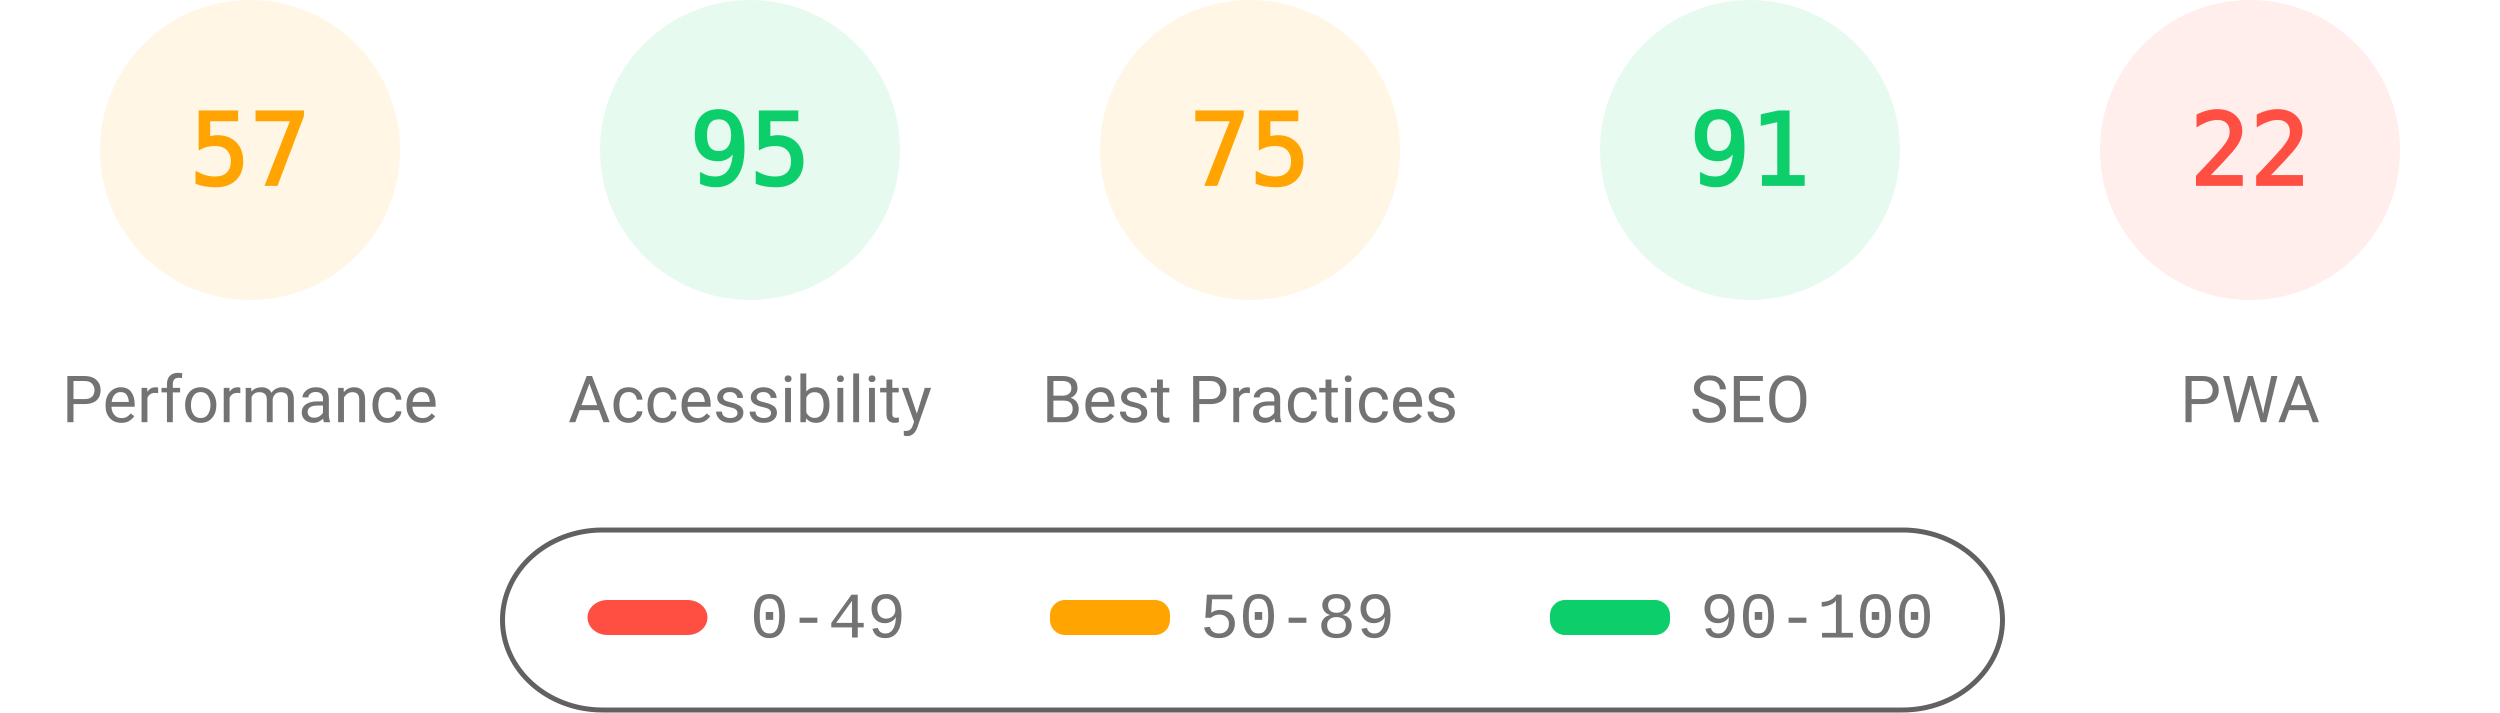
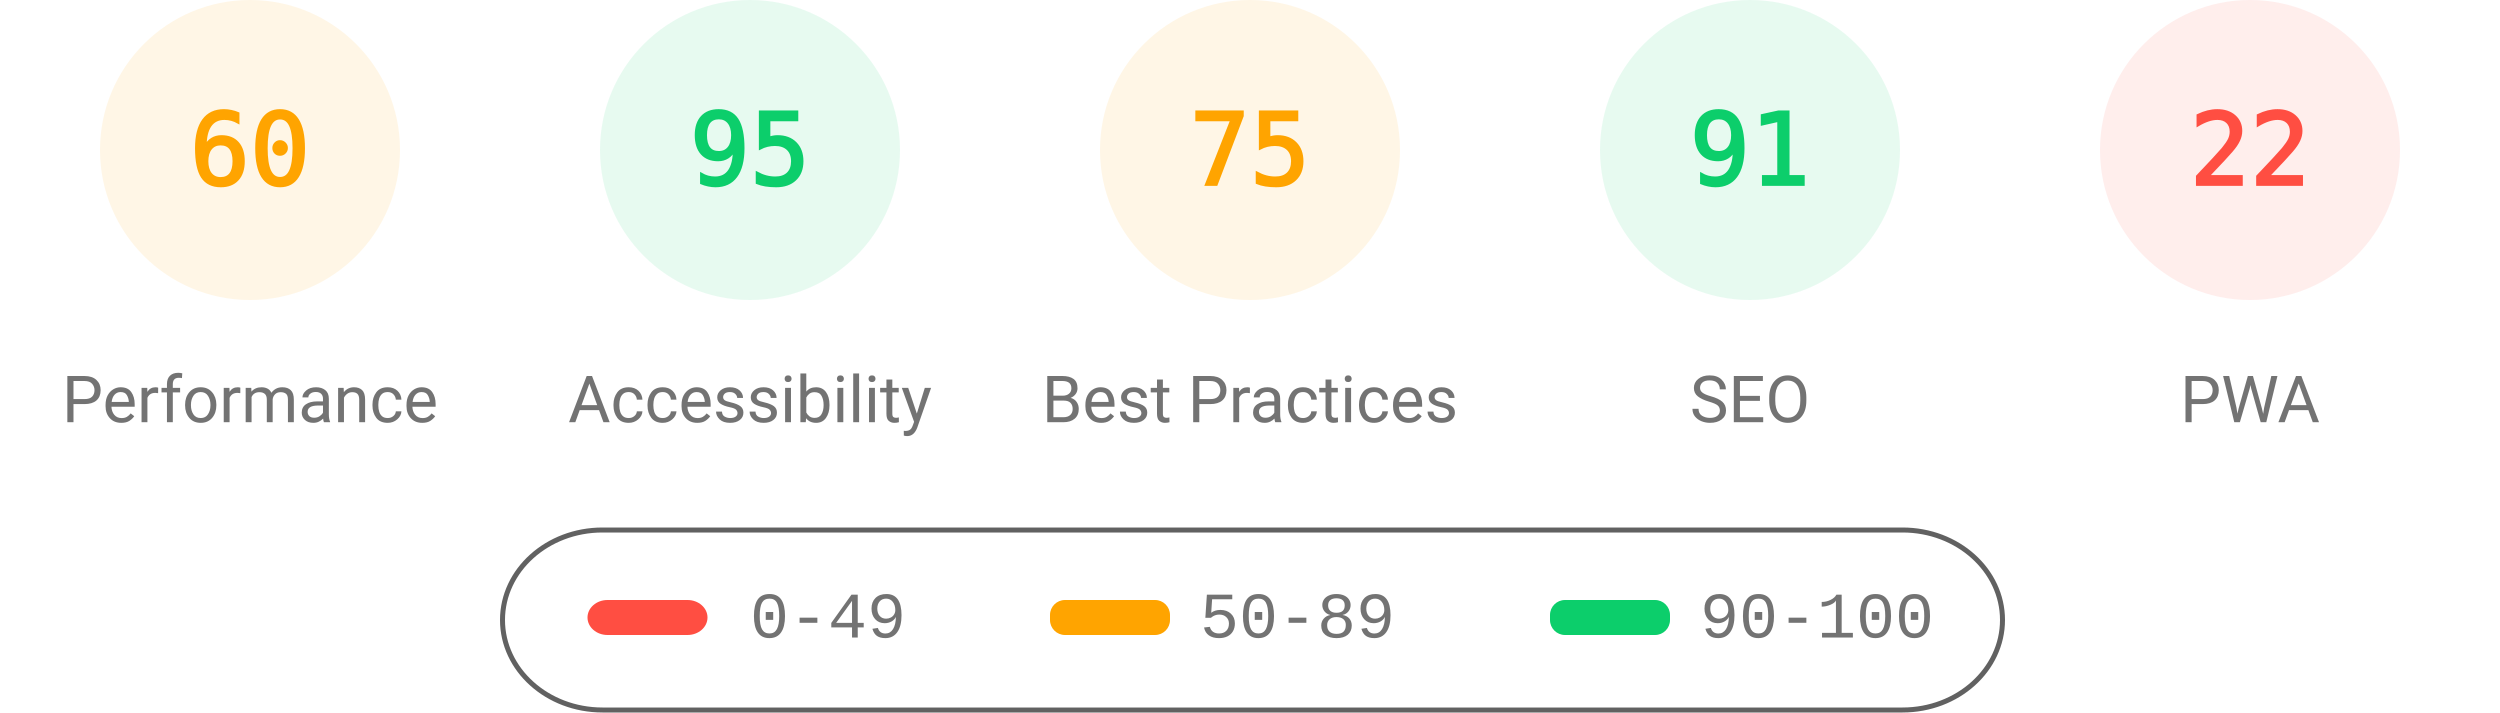
<svg xmlns="http://www.w3.org/2000/svg" fill="none" width="1000" height="285">
  <style>.gauge-base{opacity:.1}.gauge-arc{fill:none;animation-delay:250ms;stroke-linecap:round;transform:rotate(-90deg);transform-origin:100px 60px;animation:load-gauge 1s ease forwards}.guage-text{font-size:40px;font-family:monospace;text-align:center}.guage-red{color:#ff4e42;fill:#ff4e42;stroke:#ff4e42}.guage-orange{color:#ffa400;fill:#ffa400;stroke:#ffa400}.guage-green{color:#0cce6b;fill:#0cce6b;stroke:#0cce6b}.guage-undefined{color:#5c5c5c;fill:#5c5c5c;stroke:#5c5c5c}.guage-title{color:#737373;fill:#737373;stroke:none;font-size:26px;line-height:26px;font-family:Roboto,Halvetica,Arial,sans-serif}@keyframes load-gauge{from{stroke-dasharray:0 352.858}}</style>
  <svg class="guage-div guage-perf guage-orange" viewBox="0 0 200 200" width="200" height="200">
    <circle class="gauge-base" r="56" cx="100" cy="60" stroke-width="8" />
-     <circle class="gauge-arc guage-arc-1" r="56" cx="100" cy="60" stroke-width="8" style="stroke-dasharray:200.559,351.858" />
-     <text class="guage-text" x="100" y="60" alignment-baseline="central" dominant-baseline="central" text-anchor="middle">57</text>
+     <circle class="gauge-arc guage-arc-1" r="56" cx="100" cy="60" stroke-width="8" style="stroke-dasharray:211.115,351.858" />
+     <text class="guage-text" x="100" y="60" alignment-baseline="central" dominant-baseline="central" text-anchor="middle">60</text>
    <text class="guage-title" x="100" y="160" alignment-baseline="central" dominant-baseline="central" text-anchor="middle">Performance</text>
  </svg>
  <svg class="guage-div guage-acc guage-green" viewBox="0 0 200 200" width="200" height="200" x="200">
    <circle class="gauge-base" r="56" cx="100" cy="60" stroke-width="8" />
    <circle class="gauge-arc guage-arc-2" r="56" cx="100" cy="60" stroke-width="8" style="stroke-dasharray:334.265,351.858" />
    <text class="guage-text" x="100" y="60" alignment-baseline="central" dominant-baseline="central" text-anchor="middle">95</text>
    <text class="guage-title" x="100" y="160" alignment-baseline="central" dominant-baseline="central" text-anchor="middle">Accessibility</text>
  </svg>
  <svg class="guage-div guage-best guage-orange" viewBox="0 0 200 200" width="200" height="200" x="400">
    <circle class="gauge-base" r="56" cx="100" cy="60" stroke-width="8" />
    <circle class="gauge-arc guage-arc-3" r="56" cx="100" cy="60" stroke-width="8" style="stroke-dasharray:263.893,351.858" />
    <text class="guage-text" x="100" y="60" alignment-baseline="central" dominant-baseline="central" text-anchor="middle">75</text>
    <text class="guage-title" x="100" y="160" alignment-baseline="central" dominant-baseline="central" text-anchor="middle">Best Practices</text>
  </svg>
  <svg class="guage-div guage-seo guage-green" viewBox="0 0 200 200" width="200" height="200" x="600">
    <circle class="gauge-base" r="56" cx="100" cy="60" stroke-width="8" />
    <circle class="gauge-arc guage-arc-4" r="56" cx="100" cy="60" stroke-width="8" style="stroke-dasharray:320.191,351.858" />
    <text class="guage-text" x="100" y="60" alignment-baseline="central" dominant-baseline="central" text-anchor="middle">91</text>
    <text class="guage-title" x="100" y="160" alignment-baseline="central" dominant-baseline="central" text-anchor="middle">SEO</text>
  </svg>
  <svg class="guage-div guage-pwa guage-red" viewBox="0 0 200 200" width="200" height="200" x="800">
    <circle class="gauge-base" r="56" cx="100" cy="60" stroke-width="8" />
    <circle class="gauge-arc guage-arc-4" r="56" cx="100" cy="60" stroke-width="8" style="stroke-dasharray:77.409,351.858" />
    <text class="guage-text" x="100" y="60" alignment-baseline="central" dominant-baseline="central" text-anchor="middle">22</text>
    <text class="guage-title" x="100" y="160" alignment-baseline="central" dominant-baseline="central" text-anchor="middle">PWA</text>
  </svg>
  <svg width="604" height="76" x="200" y="210">
    <path fill="none" id="canvas_background" d="M-1-1h604v80H-1z" />
    <rect fill-opacity="0" stroke="#616161" stroke-width="2" rx="40" id="svg_2" height="72" width="600" y="2" x="1" fill="#000" />
    <rect stroke="#000" rx="8" id="svg_3" height="14" width="48" y="30" x="35" stroke-opacity="null" stroke-width="0" fill="#ff4e42" />
    <rect stroke="#000" rx="6" id="svg_4" height="14" width="48" y="30" x="220" stroke-opacity="null" stroke-width="0" fill="#ffa400" />
    <rect stroke="#000" rx="6" id="svg_5" height="14" width="48" y="30" x="420" stroke-opacity="null" stroke-width="0" fill="#0cce6b" />
    <text xml:space="preserve" text-anchor="start" font-family="'Courier New', Courier, monospace" font-size="26" id="svg_6" y="45" x="100" stroke-opacity="null" stroke-width="0" stroke="#000" fill="#737373">0-49</text>
    <text xml:space="preserve" text-anchor="start" font-family="'Courier New', Courier, monospace" font-size="26" id="svg_7" y="45" x="280" stroke-opacity="null" stroke-width="0" stroke="#000" fill="#737373">50-89</text>
    <text xml:space="preserve" text-anchor="start" font-family="'Courier New', Courier, monospace" font-size="26" id="svg_8" y="45" x="480" stroke-opacity="null" stroke-width="0" stroke="#000" fill="#737373">90-100</text>
  </svg>
</svg>
